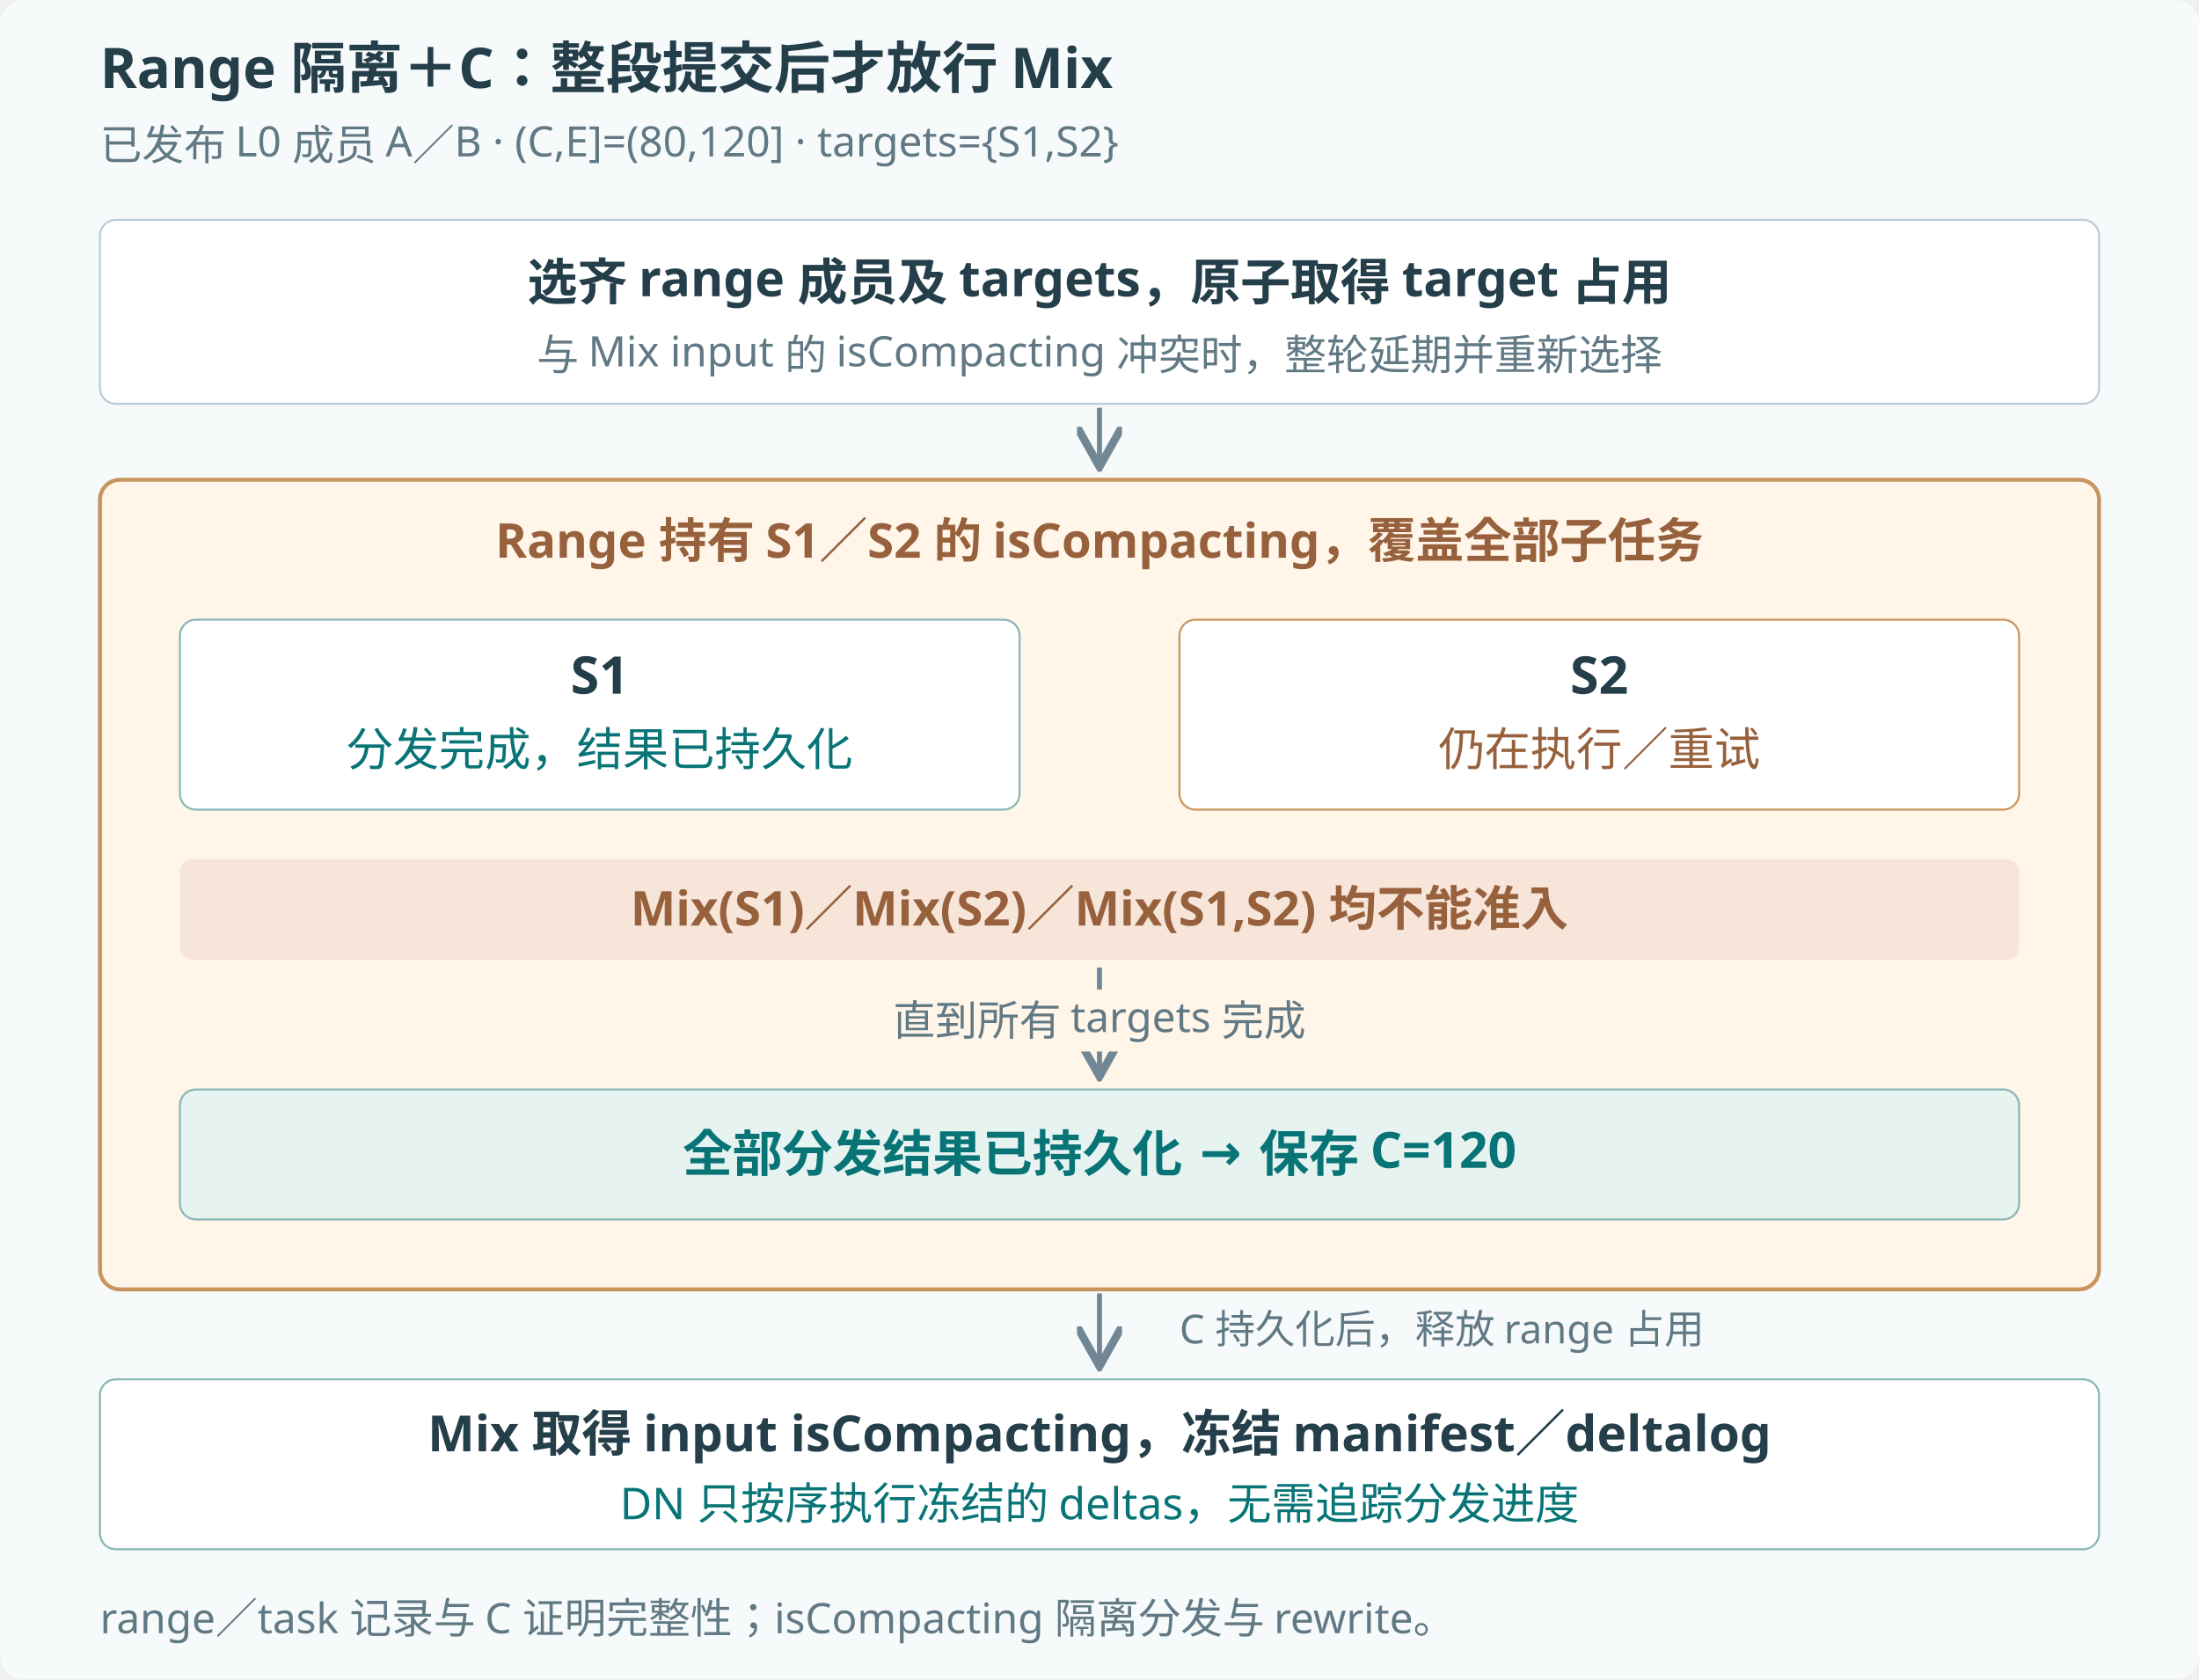
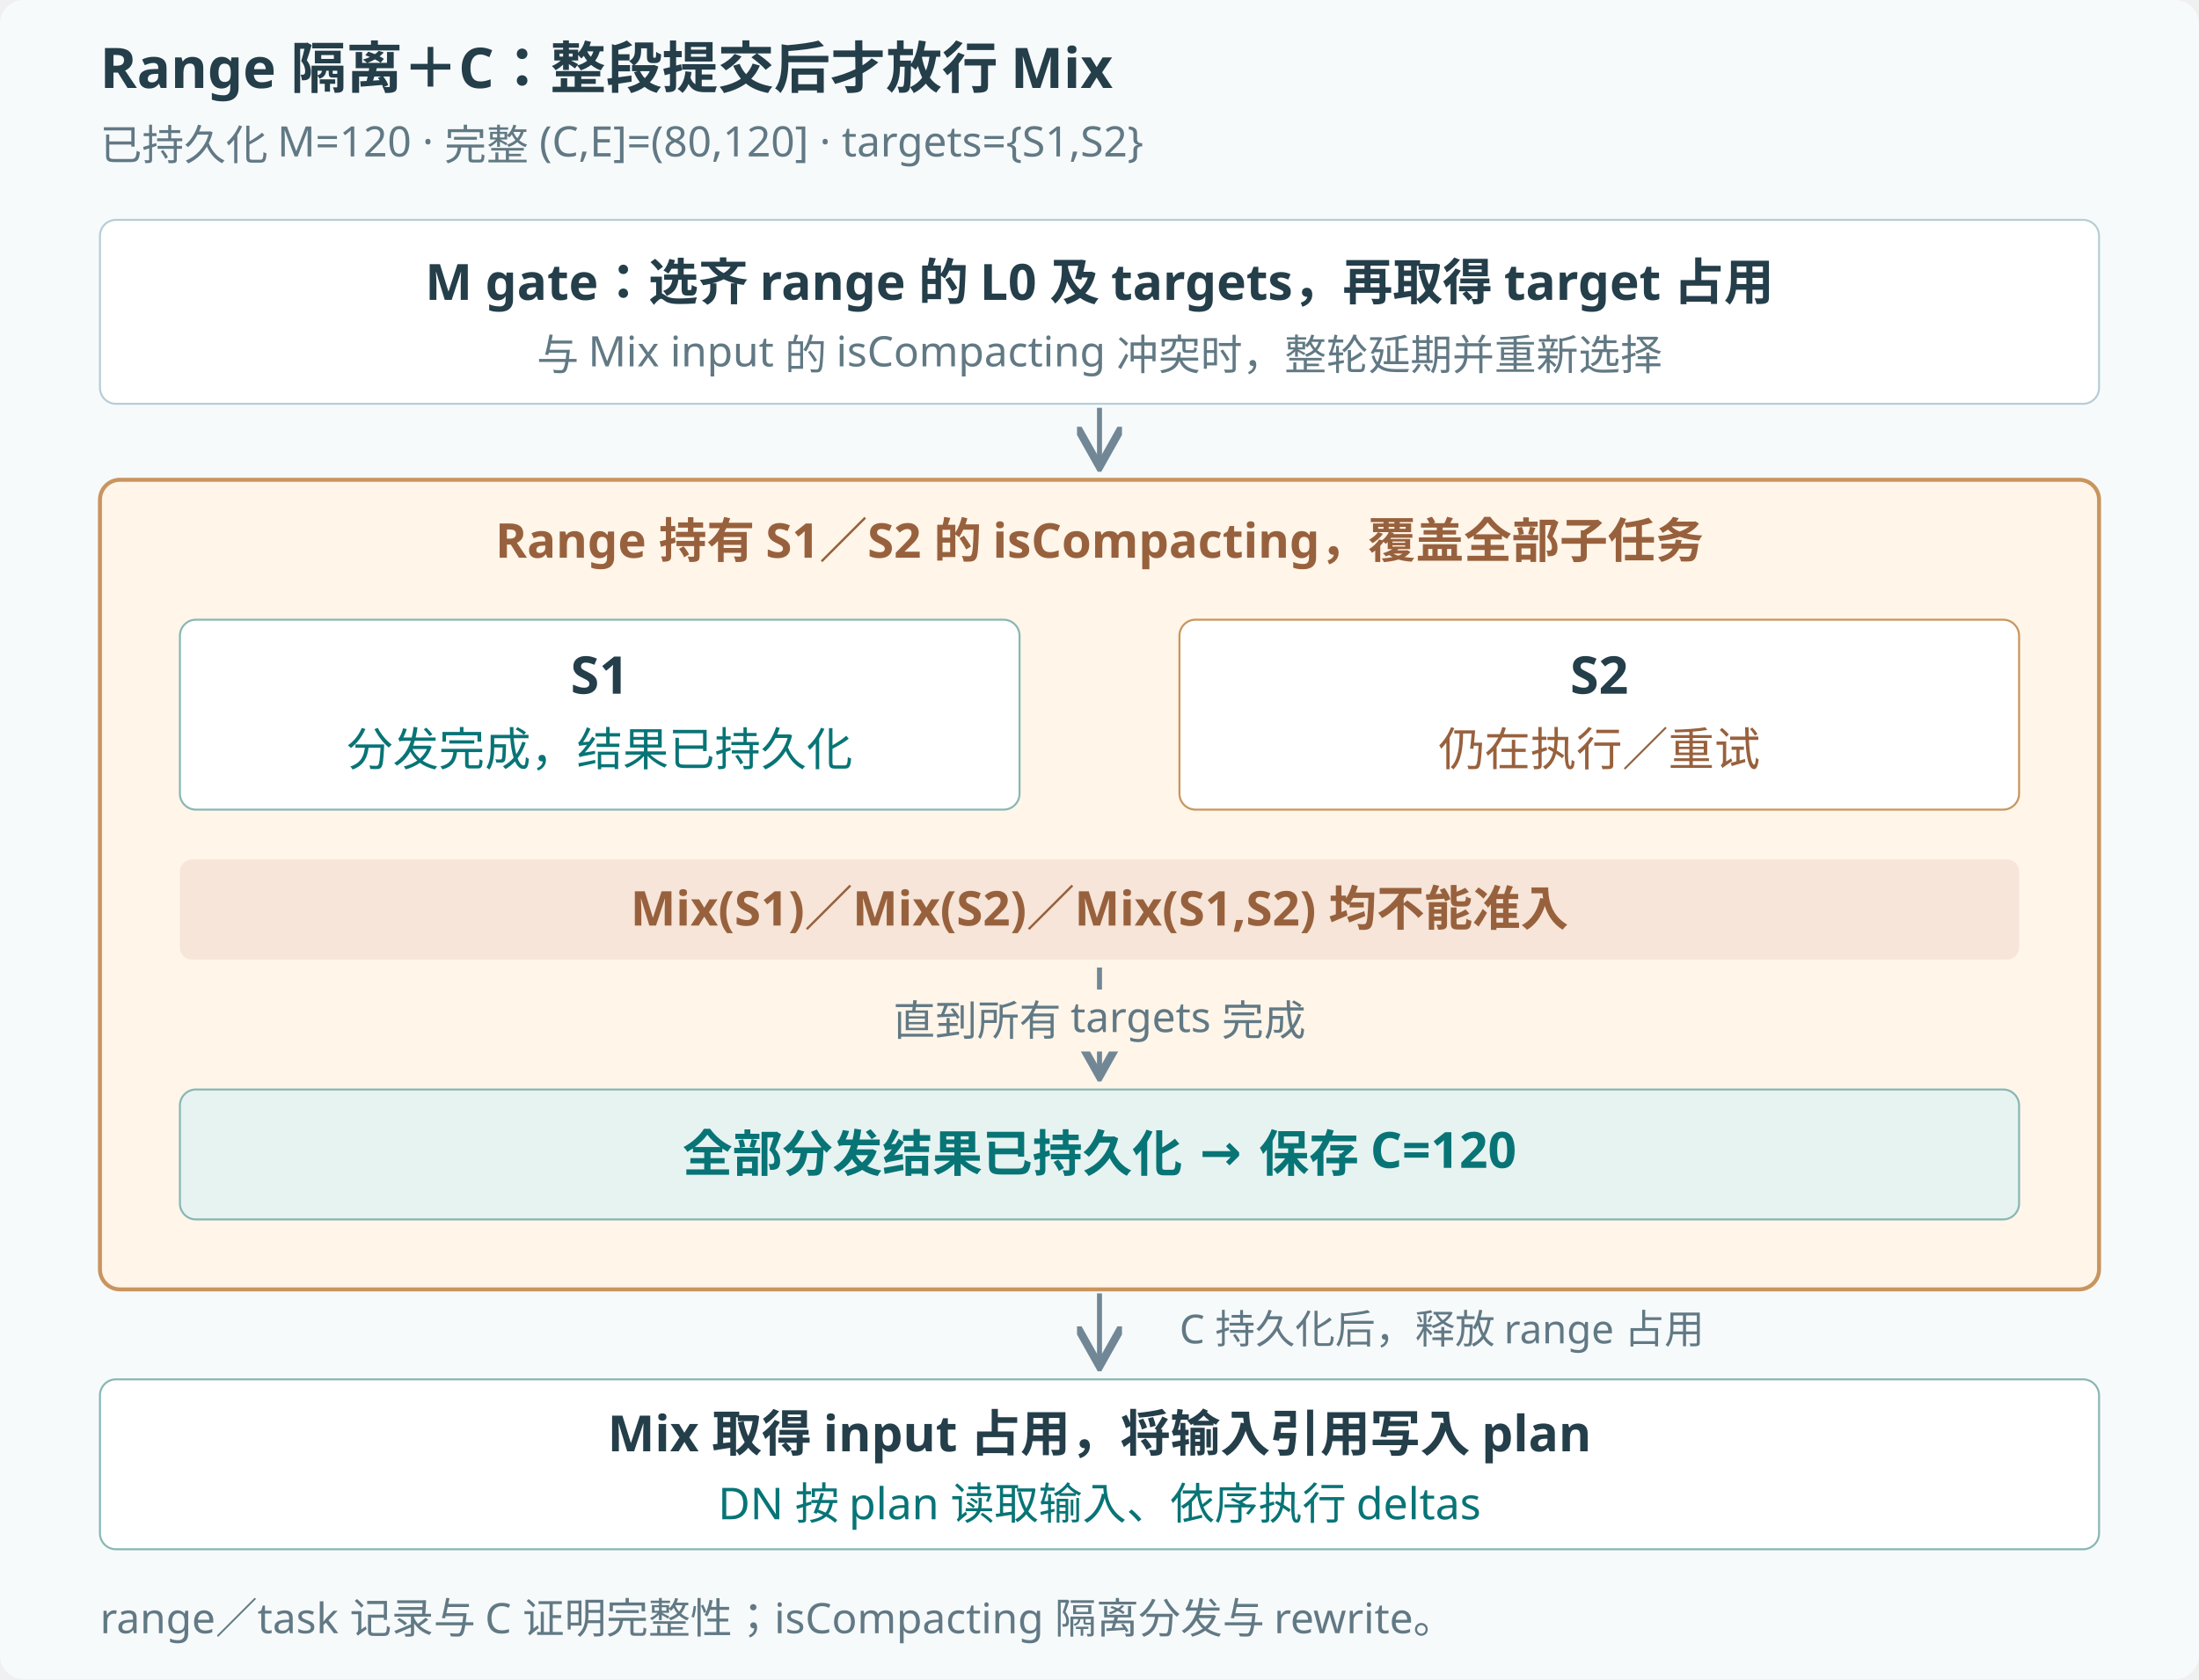
<svg xmlns="http://www.w3.org/2000/svg" width="1100" height="840" viewBox="0 0 1100 840" role="img" aria-labelledby="title desc">
  <defs>
    <marker id="arrow" markerWidth="9" markerHeight="9" refX="7" refY="4.5" orient="auto">
      <path d="M0 0L8 4.5L0 9" fill="none" stroke="#718795" stroke-width="1.6" />
    </marker>
  </defs>
  <rect width="1100" height="840" rx="12" fill="#f7fafb" />
  <g font-family="PingFang SC,Microsoft YaHei,sans-serif" fill="#243e4a">
    <text x="50" y="44" font-size="28" font-weight="600">Range 隔离＋C：整段提交后才放行 Mix</text>
-     <text x="50" y="80" font-size="21" fill="#617984">已发布 L0 成员 A／B · (C,E]=(80,120] · targets={S1,S2}</text>
+     <text x="50" y="80" font-size="21" fill="#617984">已持久化 M=120 · 完整 (C,E]=(80,120] · targets={S1,S2}</text>
    <rect x="50" y="110" width="1000" height="92" rx="8" fill="white" stroke="#b7cdd6" />
-     <text x="550" y="150" text-anchor="middle" font-size="25" font-weight="600">选齐 range 成员及 targets，原子取得 target 占用</text>
+     <text x="550" y="150" text-anchor="middle" font-size="25" font-weight="600">M gate：选齐 range 的 L0 及 targets，再取得 target 占用</text>
    <text x="550" y="185" text-anchor="middle" font-size="21" fill="#617984">与 Mix input 的 isCompacting 冲突时，整轮延期并重新选择</text>
    <path d="M550 204V231" fill="none" stroke="#718795" stroke-width="2.5" marker-end="url(#arrow)" />
    <rect x="50" y="240" width="1000" height="405" rx="10" fill="#fff5e9" stroke="#c9955e" stroke-width="2" />
    <text x="550" y="279" text-anchor="middle" font-size="24" font-weight="600" fill="#98613d">Range 持有 S1／S2 的 isCompacting，覆盖全部子任务</text>
    <rect x="90" y="310" width="420" height="95" rx="8" fill="white" stroke="#88b7b4" />
    <text x="300" y="347" text-anchor="middle" font-size="26" font-weight="600">S1</text>
    <text x="300" y="383" text-anchor="middle" font-size="23" fill="#087476">分发完成，结果已持久化</text>
    <rect x="590" y="310" width="420" height="95" rx="8" fill="white" stroke="#c9955e" />
    <text x="800" y="347" text-anchor="middle" font-size="26" font-weight="600">S2</text>
    <text x="800" y="383" text-anchor="middle" font-size="23" fill="#98613d">仍在执行／重试</text>
    <rect x="90" y="430" width="920" height="50" rx="6" fill="#f6e5d8" />
    <text x="550" y="463" text-anchor="middle" font-size="24" font-weight="600" fill="#98613d">Mix(S1)／Mix(S2)／Mix(S1,S2) 均不能准入</text>
    <path d="M550 484V536" fill="none" stroke="#718795" stroke-width="2.5" marker-end="url(#arrow)" />
    <rect x="400" y="495" width="300" height="31" fill="#fff5e9" />
    <text x="550" y="518" text-anchor="middle" font-size="21" fill="#617984">直到所有 targets 完成</text>
    <rect x="90" y="545" width="920" height="65" rx="8" fill="#e7f3f1" stroke="#88b7b4" />
    <text x="550" y="586" text-anchor="middle" font-size="25" font-weight="600" fill="#087476">全部分发结果已持久化 → 保存 C=120</text>
    <path d="M550 647V681" fill="none" stroke="#718795" stroke-width="2.5" marker-end="url(#arrow)" />
    <text x="590" y="672" font-size="20" fill="#617984">C 持久化后，释放 range 占用</text>
    <rect x="50" y="690" width="1000" height="85" rx="8" fill="white" stroke="#88b7b4" />
-     <text x="550" y="726" text-anchor="middle" font-size="25" font-weight="600">Mix 取得 input isCompacting，冻结 manifest／deltalog</text>
-     <text x="550" y="760" text-anchor="middle" font-size="22" fill="#087476">DN 只按序执行冻结的 deltas，无需追踪分发进度</text>
+     <text x="550" y="726" text-anchor="middle" font-size="25" font-weight="600">Mix 取得 input 占用，将输入引用写入 plan</text>
+     <text x="550" y="760" text-anchor="middle" font-size="22" fill="#087476">DN 按 plan 读取输入、依序执行 deltas</text>
    <text x="50" y="817" font-size="21" fill="#617984">range／task 记录与 C 证明完整性；isCompacting 隔离分发与 rewrite。</text>
  </g>
</svg>
